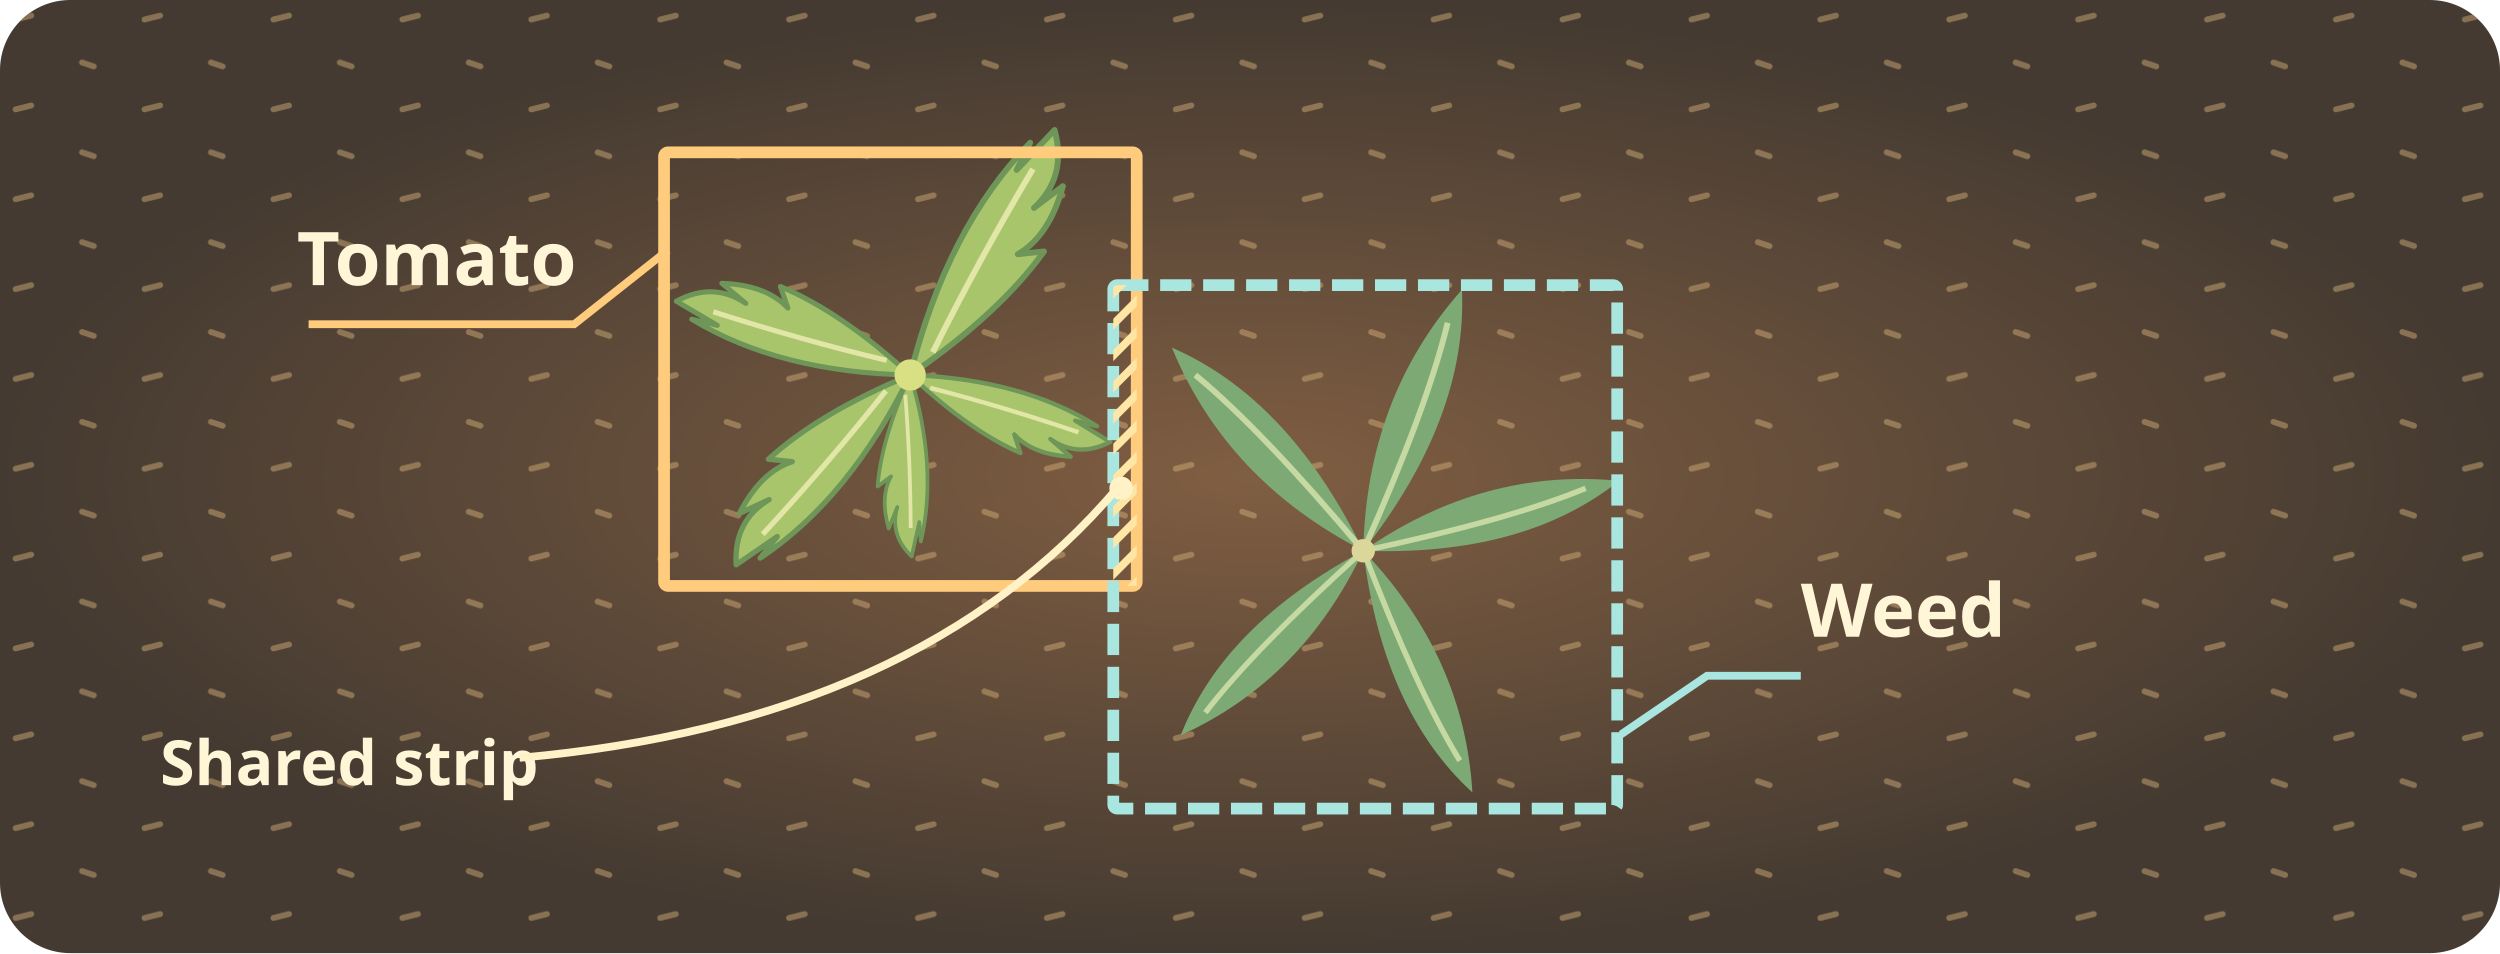
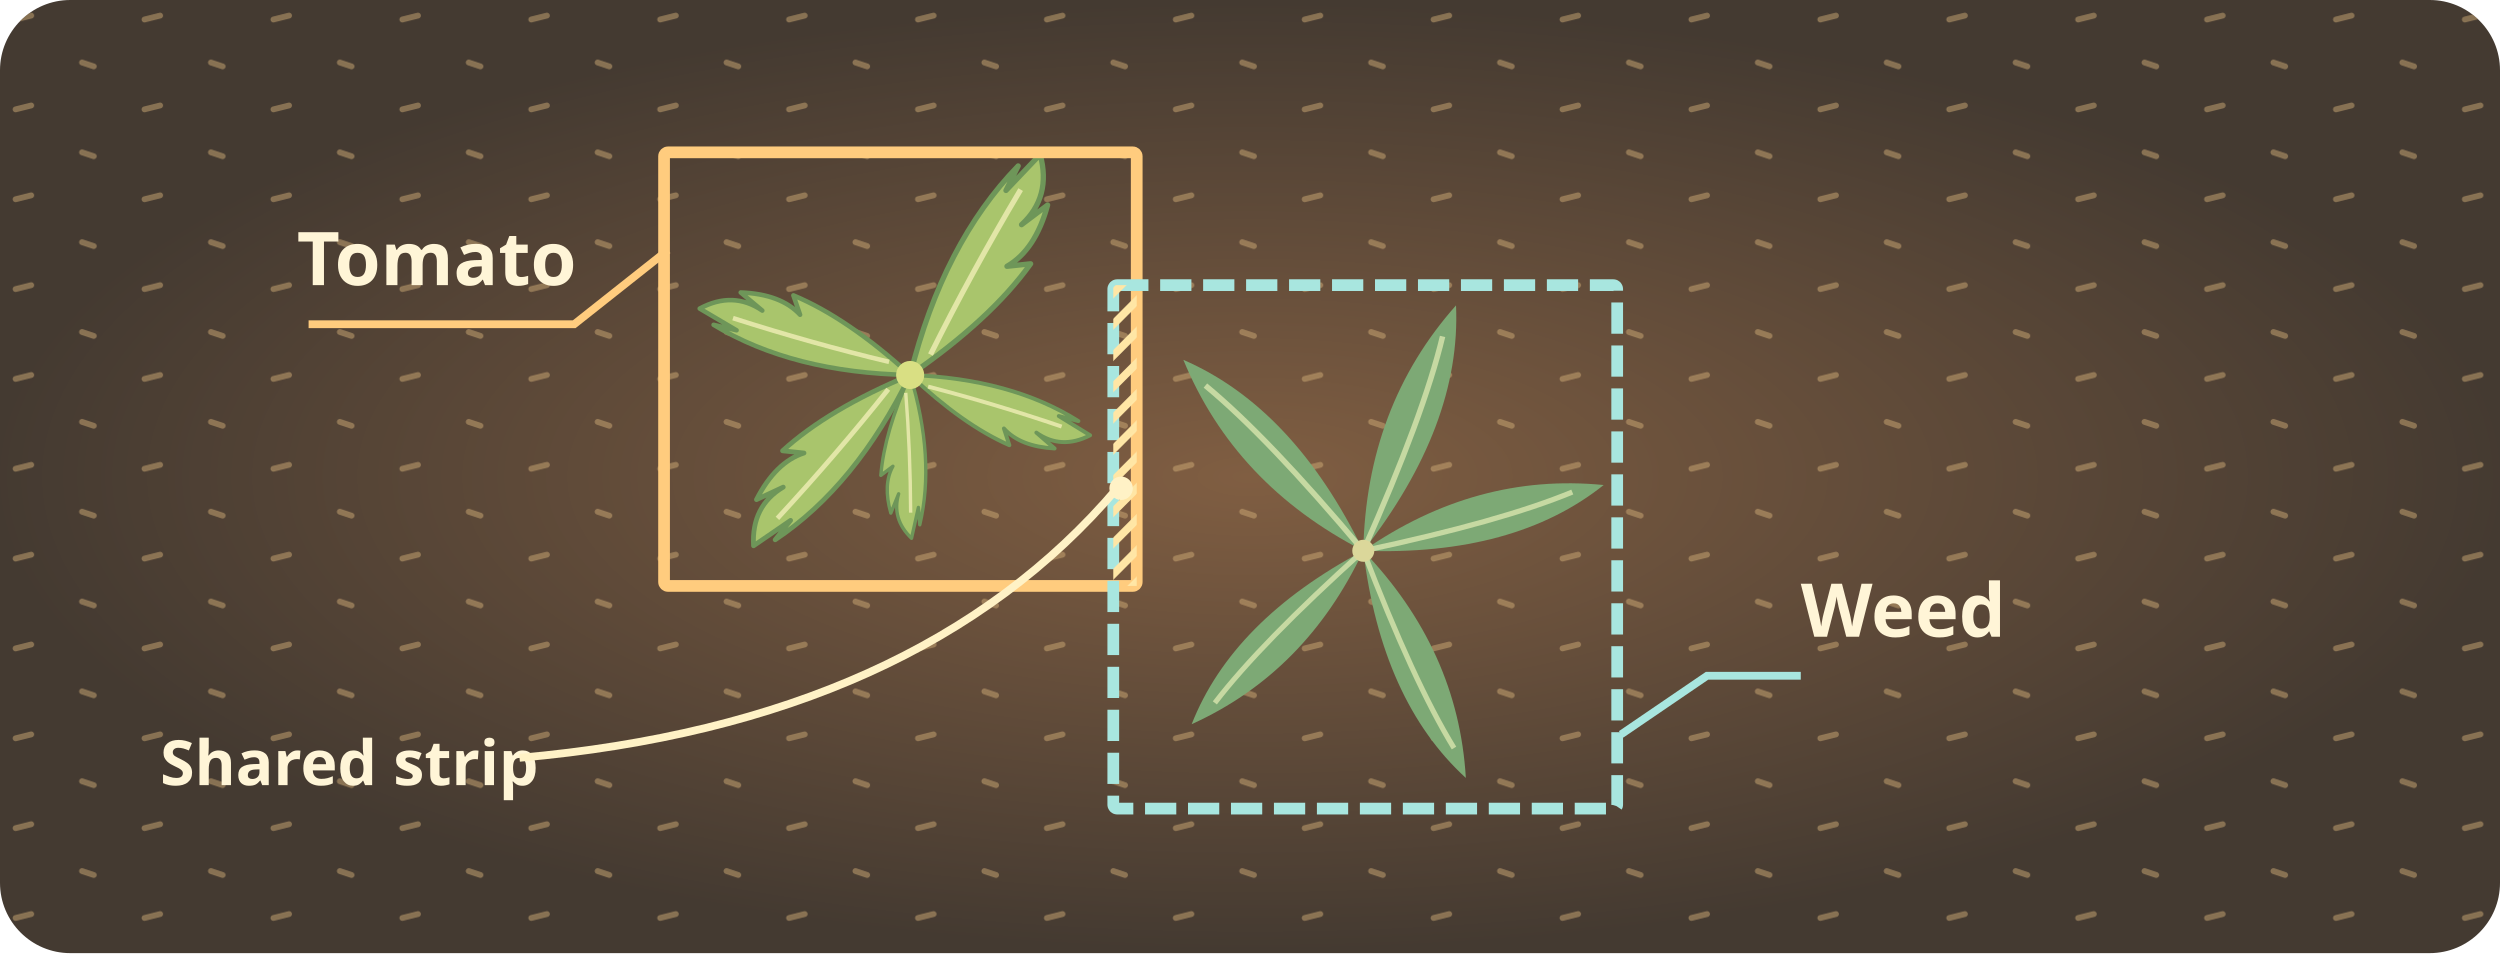
<svg xmlns="http://www.w3.org/2000/svg" viewBox="0 0 640 244" role="img" aria-labelledby="title desc">
  <defs>
    <radialGradient id="earth">
      <stop stop-color="#805e42" />
      <stop offset="1" stop-color="#443a31" />
    </radialGradient>
    <pattern id="soil" width="33" height="23" patternUnits="userSpaceOnUse">
      <path d="m4 5 4-1m13 12 3 1" stroke="#d1ad77" stroke-opacity=".48" stroke-width="1.5" stroke-linecap="round" />
    </pattern>
    <g id="sprig" fill="#a9c56c" stroke="#6e9659" stroke-width="1.3" stroke-linejoin="round">
      <path d="M0 0Q-21-26-25-52L-22-46-24-58Q-14-54-13-44L-13-52Q-6-43-7-35L-4-40Q1-24 0 0Z" />
      <path d="M-1-7q-10-20-19-42" fill="none" stroke="#e2e6a7" />
    </g>
    <g id="grass">
      <path d="M0 0Q-35-18-49-52Q-19-39 0 0" fill="#7da975" />
      <path d="M0 0Q-26-31-43-45" fill="none" stroke="#c6d9a2" stroke-width="1.5" />
    </g>
    <pattern id="shared" width="8" height="8" patternUnits="userSpaceOnUse">
      <path d="m-2 2 4-4M0 8l8-8m-2 10 4-4" stroke="#ffe6a5" stroke-width="2" />
    </pattern>
  </defs>
  <style>
    text{font:600 19px system-ui,sans-serif;fill:#fff5d7}.legend{font-size:16px}
    @media(prefers-reduced-motion:no-preference){.box{animation:draw 7s ease-in-out infinite}.second{animation-delay:.45s}.area{animation:shade 7s ease-in-out infinite}@keyframes draw{0%{stroke-dasharray:1 99}45%,100%{stroke-dasharray:100 0}}@keyframes shade{0%,43%{opacity:.25}62%,90%{opacity:1}100%{opacity:.25}}}
  </style>
  <rect width="640" height="244" rx="18" fill="url(#earth)" />
  <rect width="640" height="244" rx="18" fill="url(#soil)" />
-   <g transform="translate(233 96)">
+   <g transform="translate(233 96) scale(.9)">
    <use href="#sprig" transform="rotate(-50)" />
    <use href="#sprig" transform="rotate(-115) scale(1.05)" />
    <use href="#sprig" transform="rotate(53) scale(1.16)" />
    <use href="#sprig" transform="rotate(131) scale(.86)" />
    <use href="#sprig" transform="rotate(202) scale(.74)" />
    <circle r="4" fill="#d9df83" />
  </g>
-   <g transform="translate(349 141)">
+   <g transform="translate(349 141) scale(.94)">
    <use href="#grass" />
    <use href="#grass" transform="rotate(64)" />
    <use href="#grass" transform="rotate(118) scale(.95)" />
    <use href="#grass" transform="rotate(199) scale(.95)" />
    <use href="#grass" transform="rotate(268) scale(.93)" />
    <circle r="3" fill="#dbd79a" />
  </g>
  <rect class="box" pathLength="100" x="170" y="39" width="121" height="111" rx="1" fill="none" stroke="#ffcc7e" stroke-width="3" />
  <rect class="box second" pathLength="100" x="285" y="73" width="129" height="134" rx="1" fill="none" stroke="#a8e6df" stroke-width="3" stroke-dasharray="8 3" />
  <rect class="area" x="285" y="73" width="6" height="77" fill="url(#shared)" />
  <text x="76" y="73">Tomato</text>
  <path d="M79 83h68l24-19" stroke="#ffcc7e" fill="none" stroke-width="2" />
  <text x="461" y="163">Weed</text>
  <path d="M461 173h-24l-22 15" stroke="#a8e6df" fill="none" stroke-width="2" />
  <text x="41" y="201" class="legend">Shared strip</text>
  <path d="M133 194Q235 185 286 125" stroke="#fff2c6" stroke-width="2" fill="none" />
  <circle cx="287" cy="125" r="3" fill="#fff2c6" />
</svg>
